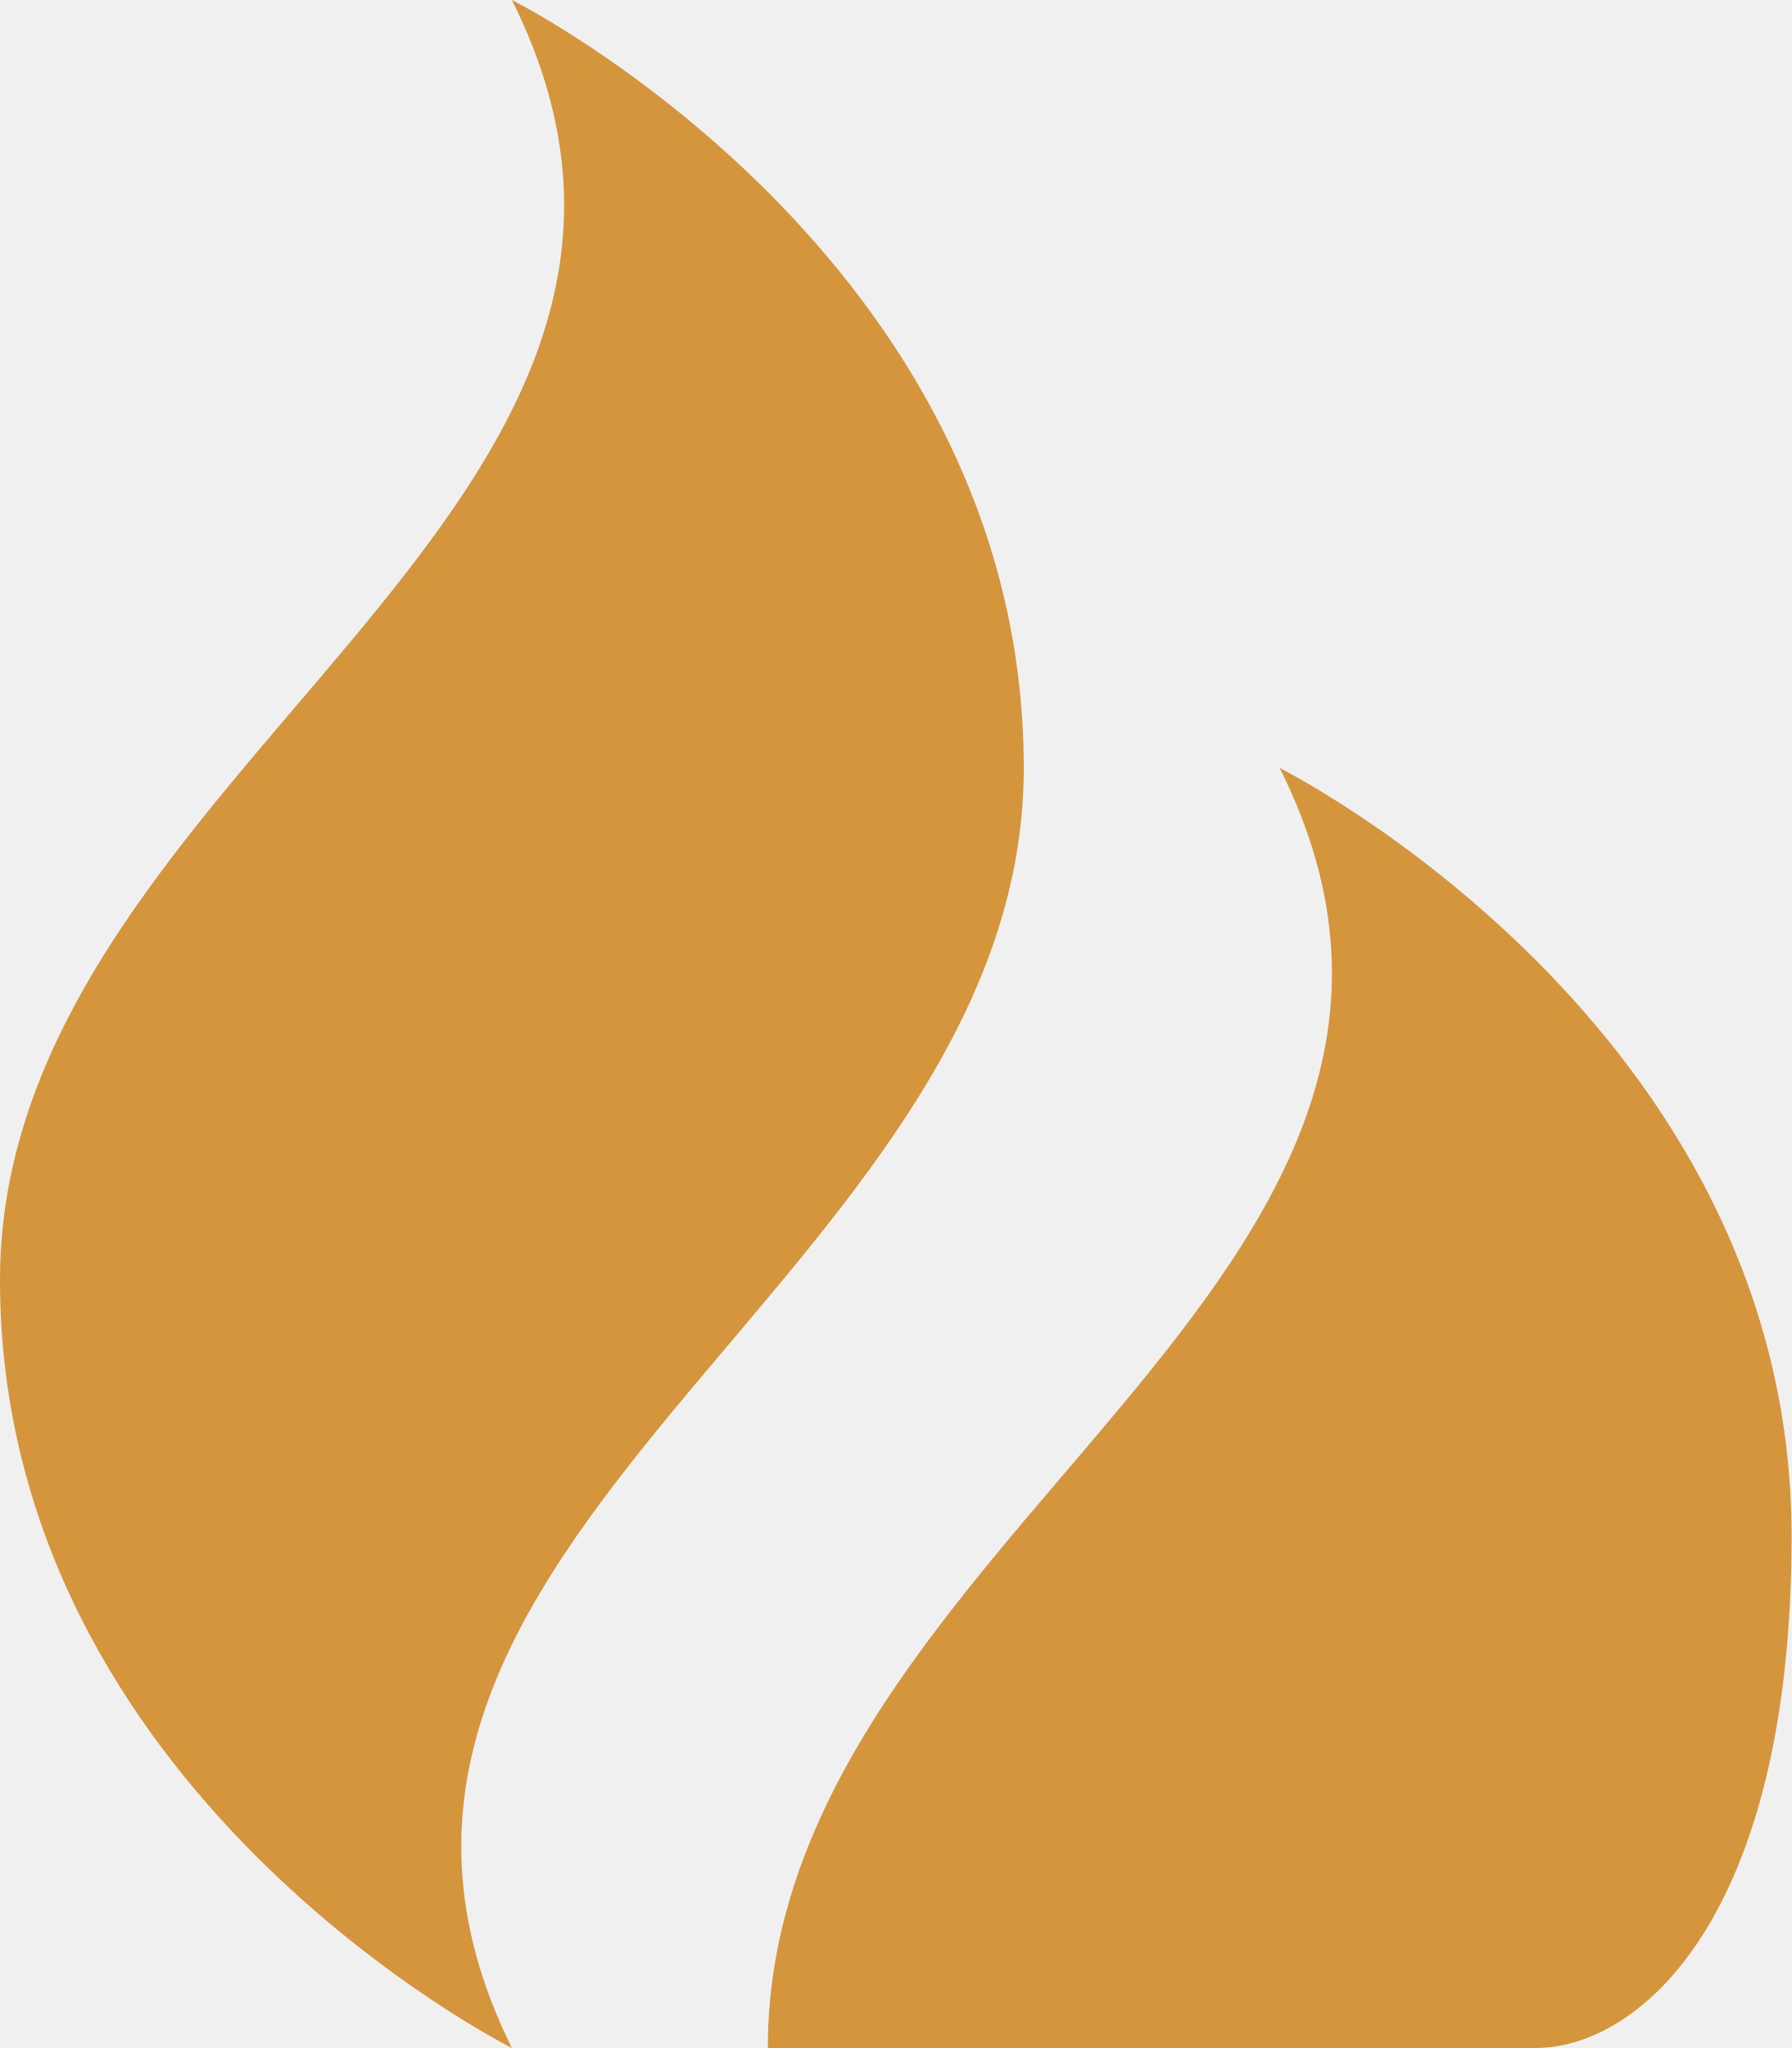
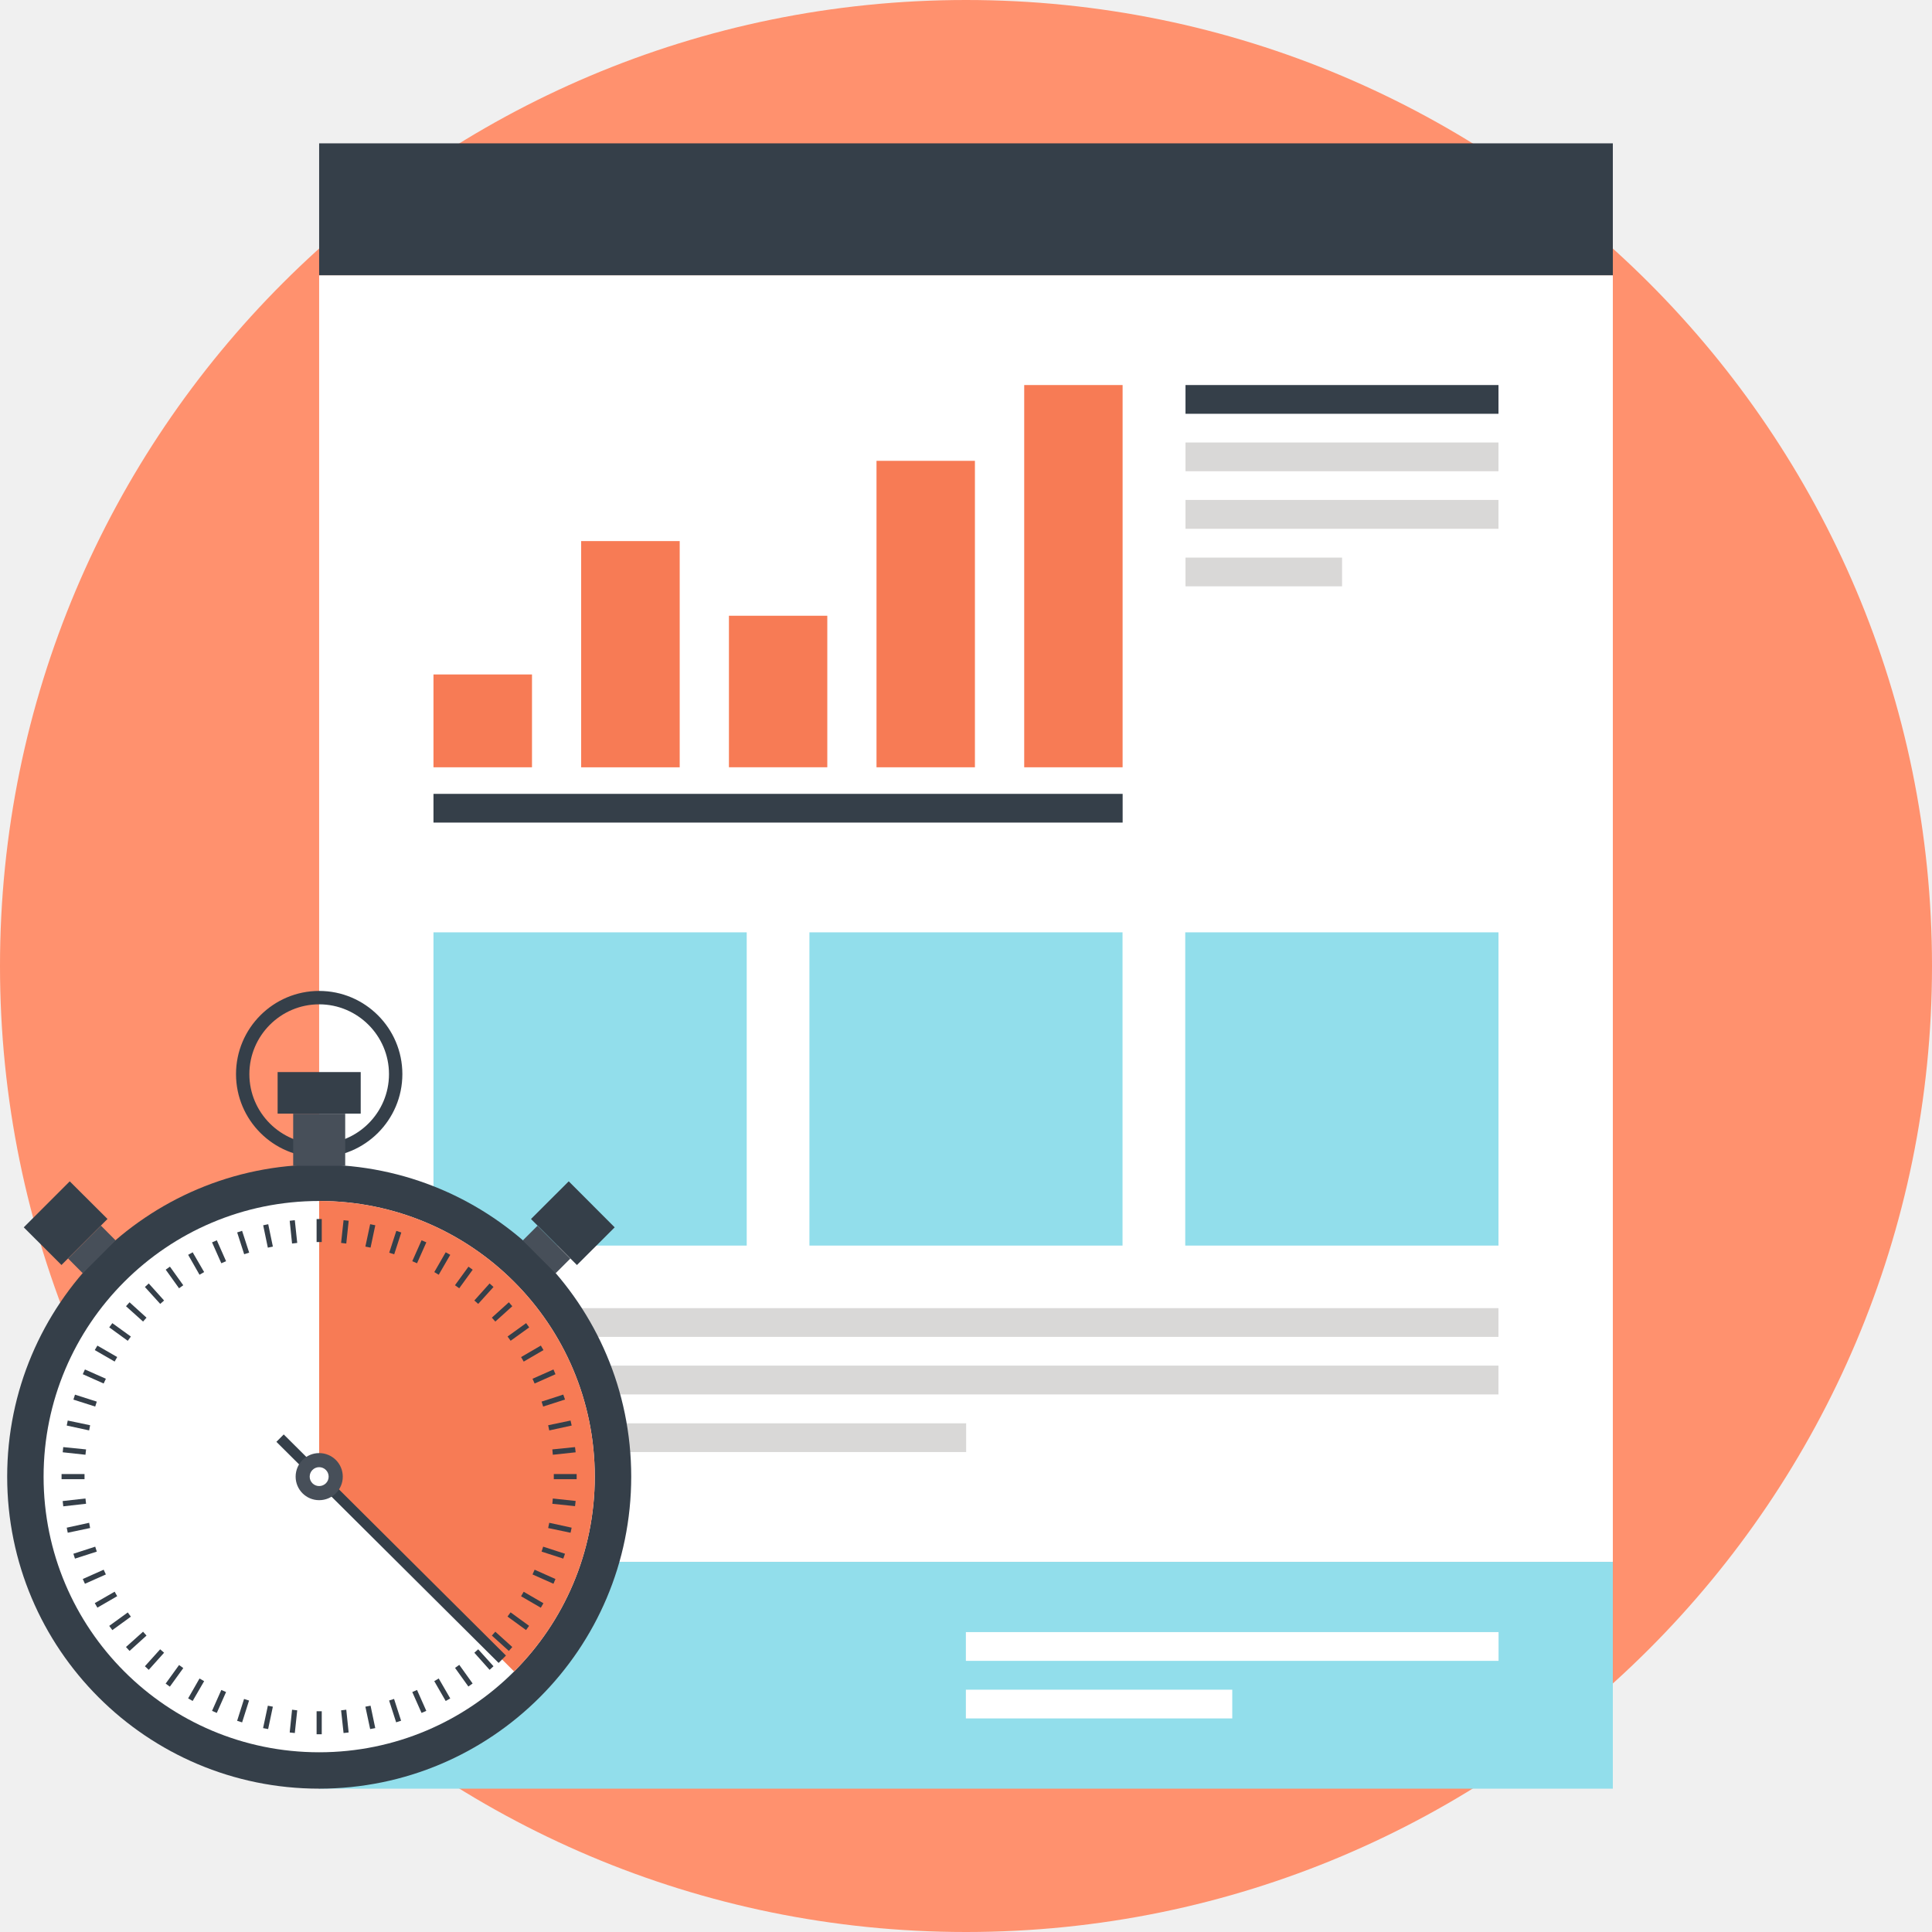
- <svg xmlns="http://www.w3.org/2000/svg" id="Layer_1" data-name="Layer 1" width="56" height="64" viewBox="0 0 56 64">
-   <defs>
-     <style>.cls-1{fill:#d4953d;}</style>
-   </defs>
-   <path class="cls-1" d="M16,0C24,16,0,24,0,40S16,64,16,64C8.16,48.16,32,40,32,24S16,0,16,0ZM40,24c8,16-16,24-16,40H48c3.2,0,8-4,8-16C56,32,40,24,40,24Z" />
+ <svg xmlns="http://www.w3.org/2000/svg" version="1.1" id="Layer_1" x="0px" y="0px" width="64" height="64" viewBox="0 0 512 512" style="enable-background:new 0 0 512 512;" xml:space="preserve">
+   <circle style="fill:#FF916E;" cx="256" cy="256" r="256" />
+   <rect x="84.576" y="413.894" style="fill:#92DEEB;" width="342.842" height="60.122" />
+   <g>
+     <rect x="255.967" y="432.524" style="fill:#FFFFFF;" width="141.167" height="7.621" />
+     <rect x="255.967" y="447.785" style="fill:#FFFFFF;" width="70.593" height="7.614" />
+     <rect x="84.576" y="72.935" style="fill:#FFFFFF;" width="342.842" height="340.959" />
+   </g>
+   <rect x="84.576" y="37.987" style="fill:#353F49;" width="342.842" height="34.961" />
+   <g>
+     <rect x="114.876" y="346.674" style="fill:#D9D8D7;" width="282.228" height="7.614" />
+     <rect x="114.876" y="361.901" style="fill:#D9D8D7;" width="282.228" height="7.64" />
+     <rect x="114.876" y="377.195" style="fill:#D9D8D7;" width="141.167" height="7.611" />
+     <rect x="314.17" y="117.265" style="fill:#D9D8D7;" width="82.944" height="7.614" />
+   </g>
+   <rect x="314.17" y="102.04" style="fill:#353F49;" width="82.944" height="7.617" />
+   <g>
+     <rect x="314.17" y="132.492" style="fill:#D9D8D7;" width="82.944" height="7.64" />
+     <rect x="314.17" y="147.77" style="fill:#D9D8D7;" width="41.492" height="7.611" />
+   </g>
+   <g>
+     <rect x="114.876" y="247.081" style="fill:#92DEEB;" width="83.01" height="83.01" />
+     <rect x="214.505" y="247.081" style="fill:#92DEEB;" width="82.977" height="83.01" />
+     <rect x="314.104" y="247.081" style="fill:#92DEEB;" width="83.01" height="83.01" />
+   </g>
+   <g>
+     <rect x="114.876" y="178.738" style="fill:#F77B55;" width="26.109" height="24.602" />
+     <rect x="154.013" y="143.393" style="fill:#F77B55;" width="26.115" height="59.954" />
+     <rect x="193.173" y="163.179" style="fill:#F77B55;" width="26.069" height="40.154" />
+     <rect x="232.283" y="122.124" style="fill:#F77B55;" width="26.082" height="81.216" />
+     <rect x="271.426" y="102.04" style="fill:#F77B55;" width="26.076" height="101.3" />
+   </g>
+   <g>
+     <rect x="114.876" y="210.382" style="fill:#353F49;" width="182.635" height="7.611" />
+     <path style="fill:#353F49;" d="M84.576,306.691c-12.146,0-22.029-9.89-22.029-22.036c0-12.162,9.883-22.049,22.029-22.049   c12.169,0,22.056,9.887,22.056,22.049C106.628,296.801,96.742,306.691,84.576,306.691z M84.576,266.157   c-10.187,0-18.491,8.314-18.491,18.498c0,10.194,8.304,18.501,18.491,18.501c10.207,0,18.511-8.308,18.511-18.501   C103.084,274.472,94.779,266.157,84.576,266.157z" />
+     <path style="fill:#353F49;" d="M167.279,391.33c0,45.654-37.039,82.683-82.703,82.683c-45.66,0-82.673-37.029-82.673-82.683   c0-45.677,37.013-82.696,82.673-82.696C130.24,308.634,167.279,345.653,167.279,391.33z" />
+   </g>
+   <path style="fill:#FFFFFF;" d="M157.62,391.33c0,40.322-32.702,73.041-73.044,73.041c-40.309,0-73.024-32.718-73.024-73.041  c0-40.339,32.715-73.057,73.024-73.057C124.915,318.272,157.62,350.991,157.62,391.33z" />
+   <path style="fill:#F77B55;" d="M84.576,318.272v73.057l51.672,51.629c13.206-13.229,21.375-31.473,21.375-51.629  C157.62,350.991,124.921,318.272,84.576,318.272z" />
+   <g>
+     <rect x="83.902" y="323.055" style="fill:#353F49;" width="1.364" height="6.098" />
+     <polygon style="fill:#353F49;" points="78.769,329.388 77.398,329.55 76.774,323.518 78.128,323.363  " />
+     <rect x="70.349" y="324.51" transform="matrix(-0.9791 0.2034 -0.2034 -0.9791 207.1991 633.7827)" style="fill:#353F49;" width="1.364" height="6.058" />
+     <polygon style="fill:#353F49;" points="66.031,331.958 64.71,332.387 62.854,326.606 64.155,326.177  " />
+     <polygon style="fill:#353F49;" points="59.911,334.23 58.652,334.779 56.194,329.236 57.46,328.691  " />
+     <polygon style="fill:#353F49;" points="54.1,337.114 52.871,337.821 49.865,332.542 51.058,331.872  " />
+     <rect x="45.562" y="335.515" transform="matrix(-0.8128 0.5826 -0.5826 -0.8128 281.0703 586.7668)" style="fill:#353F49;" width="1.374" height="6.065" />
+     <polygon style="fill:#353F49;" points="43.484,344.645 42.46,345.547 38.4,341.065 39.421,340.13  " />
+     <polygon style="fill:#353F49;" points="38.826,349.194 37.911,350.225 33.392,346.165 34.334,345.118  " />
+     <polygon style="fill:#353F49;" points="34.684,354.202 33.858,355.328 28.949,351.764 29.772,350.651  " />
+     <polygon style="fill:#353F49;" points="31.057,359.629 30.383,360.825 25.114,357.786 25.808,356.6  " />
+     <polygon style="fill:#353F49;" points="28.058,365.386 27.47,366.645 21.937,364.177 22.508,362.919  " />
+     <rect x="21.871" y="368.147" transform="matrix(-0.3043 0.9526 -0.9526 -0.3043 383.0022 462.6366)" style="fill:#353F49;" width="1.377" height="6.065" />
+     <polygon style="fill:#353F49;" points="23.886,377.704 23.621,379.072 17.685,377.783 17.953,376.459  " />
+     <polygon style="fill:#353F49;" points="22.809,384.109 22.65,385.523 16.619,384.869 16.761,383.498  " />
+     <rect x="16.315" y="390.639" style="fill:#353F49;" width="6.085" height="1.361" />
+     <rect x="19.019" y="395.11" transform="matrix(0.1124 0.9937 -0.9937 0.1124 413.1335 333.8031)" style="fill:#353F49;" width="1.407" height="6.081" />
+     <polygon style="fill:#353F49;" points="23.621,403.555 23.886,404.939 17.953,406.188 17.685,404.85  " />
+     <polygon style="fill:#353F49;" points="25.233,409.884 25.653,411.192 19.866,413.049 19.446,411.76  " />
+     <polygon style="fill:#353F49;" points="27.47,415.988 28.058,417.244 22.508,419.714 21.937,418.453  " />
+     <polygon style="fill:#353F49;" points="30.383,421.815 31.057,423.004 25.808,426.04 25.114,424.844  " />
+     <polygon style="fill:#353F49;" points="33.858,427.312 34.684,428.428 29.772,431.999 28.949,430.876  " />
+     <polygon style="fill:#353F49;" points="37.911,432.419 38.826,433.446 34.334,437.512 33.386,436.472  " />
+     <polygon style="fill:#353F49;" points="42.443,437.083 43.484,437.988 39.421,442.523 38.4,441.572  " />
+     <rect x="45.559" y="441.055" transform="matrix(0.8106 0.5857 -0.5857 0.8106 268.8513 57.0464)" style="fill:#353F49;" width="1.378" height="6.075" />
+     <polygon style="fill:#353F49;" points="52.871,444.819 54.1,445.523 51.058,450.771 49.856,450.091  " />
+     <polygon style="fill:#353F49;" points="58.652,447.858 59.911,448.406 57.453,453.942 56.194,453.394  " />
+     <rect x="63.724" y="450.331" transform="matrix(0.9532 0.3022 -0.3022 0.9532 140.0252 1.7313)" style="fill:#353F49;" width="1.387" height="6.071" />
+     <polygon style="fill:#353F49;" points="70.986,452.027 72.311,452.288 71.059,458.22 69.721,457.966  " />
+     <polygon style="fill:#353F49;" points="77.398,453.09 78.769,453.259 78.128,459.271 76.774,459.122  " />
+     <rect x="83.902" y="453.5" style="fill:#353F49;" width="1.364" height="6.098" />
+     <polygon style="fill:#353F49;" points="90.393,453.259 91.767,453.09 92.395,459.122 91.047,459.271  " />
+     <polygon style="fill:#353F49;" points="96.827,452.288 98.202,452.027 99.447,457.966 98.096,458.22  " />
+     <rect x="104.013" y="450.289" transform="matrix(0.9517 -0.3071 0.3071 0.9517 -134.1537 54.058)" style="fill:#353F49;" width="1.377" height="6.071" />
+     <polygon style="fill:#353F49;" points="109.257,448.406 110.516,447.858 112.974,453.394 111.712,453.942  " />
+     <polygon style="fill:#353F49;" points="115.084,445.523 116.264,444.812 119.322,450.101 118.113,450.781  " />
+     <rect x="122.249" y="441.056" transform="matrix(0.8129 -0.5823 0.5823 0.8129 -235.6134 154.6608)" style="fill:#353F49;" width="1.384" height="6.071" />
+     <polygon style="fill:#353F49;" points="125.704,437.988 126.728,437.083 130.781,441.572 129.747,442.523  " />
+     <polygon style="fill:#353F49;" points="130.342,433.446 131.267,432.419 135.763,436.475 134.851,437.512  " />
+     <rect x="136.683" y="426.604" transform="matrix(0.5887 -0.8083 0.8083 0.5887 -290.7939 287.7438)" style="fill:#353F49;" width="1.381" height="6.071" />
+     <rect x="140.348" y="420.92" transform="matrix(0.5027 -0.8645 0.8645 0.5027 -296.3499 332.7566)" style="fill:#353F49;" width="1.374" height="6.052" />
+     <polygon style="fill:#353F49;" points="141.124,417.244 141.679,415.988 147.202,418.456 146.673,419.714  " />
+     <polygon style="fill:#353F49;" points="143.522,411.192 143.945,409.884 149.735,411.76 149.273,413.049  " />
+     <polygon style="fill:#353F49;" points="145.269,404.949 145.56,403.555 151.493,404.85 151.205,406.194  " />
+     <polygon style="fill:#353F49;" points="146.373,398.521 146.505,397.12 152.553,397.771 152.388,399.145  " />
+     <rect x="146.762" y="390.639" style="fill:#353F49;" width="6.061" height="1.361" />
+     <polygon style="fill:#353F49;" points="146.505,385.523 146.373,384.109 152.388,383.498 152.553,384.875  " />
+     <polygon style="fill:#353F49;" points="145.56,379.078 145.269,377.704 151.199,376.459 151.502,377.783  " />
+     <polygon style="fill:#353F49;" points="143.945,372.749 143.522,371.441 149.273,369.581 149.735,370.889  " />
+     <polygon style="fill:#353F49;" points="141.679,366.645 141.124,365.386 146.673,362.925 147.212,364.184  " />
+     <rect x="140.374" y="355.674" transform="matrix(-0.5031 -0.8642 0.8642 -0.5031 -97.9617 661.0866)" style="fill:#353F49;" width="1.384" height="6.061" />
+     <rect x="136.687" y="349.94" transform="matrix(-0.5843 -0.8115 0.8115 -0.5843 -68.7888 670.7084)" style="fill:#353F49;" width="1.391" height="6.065" />
+     <polygon style="fill:#353F49;" points="131.267,350.225 130.342,349.194 134.851,345.118 135.763,346.165  " />
+     <polygon style="fill:#353F49;" points="126.728,345.547 125.704,344.645 129.747,340.13 130.781,341.065  " />
+     <polygon style="fill:#353F49;" points="121.701,341.402 120.574,340.599 124.148,335.684 125.265,336.49  " />
+     <polygon style="fill:#353F49;" points="116.264,337.821 115.094,337.114 118.113,331.872 119.322,332.542  " />
+     <polygon style="fill:#353F49;" points="110.516,334.779 109.257,334.23 111.718,328.691 112.984,329.236  " />
+     <rect x="104.055" y="326.26" transform="matrix(-0.951 -0.3092 0.3092 -0.951 102.5446 674.8538)" style="fill:#353F49;" width="1.387" height="6.081" />
+     <polygon style="fill:#353F49;" points="98.202,330.633 96.827,330.356 98.096,324.423 99.457,324.707  " />
+     <polygon style="fill:#353F49;" points="91.767,329.55 90.393,329.388 91.047,323.363 92.404,323.515  " />
+     <rect x="102.289" y="368.881" transform="matrix(0.7053 -0.7089 0.7089 0.7053 -260.3971 194.4391)" style="fill:#353F49;" width="2.758" height="83.076" />
+   </g>
+   <path style="fill:#474F59;" d="M90.839,391.33c0,3.442-2.795,6.233-6.263,6.233c-3.439,0-6.23-2.791-6.23-6.233  c0-3.462,2.791-6.246,6.23-6.246C88.044,385.083,90.839,387.868,90.839,391.33z" />
+   <path style="fill:#FFFFFF;" d="M87.096,391.33c0,1.381-1.123,2.491-2.524,2.491c-1.368,0-2.501-1.11-2.501-2.491  c0-1.397,1.133-2.514,2.501-2.514C85.973,388.816,87.096,389.933,87.096,391.33z" />
+   <rect x="77.698" y="295.143" style="fill:#474F59;" width="13.784" height="13.807" />
+   <rect x="73.573" y="284.11" style="fill:#353F49;" width="22.019" height="11.01" />
+   <rect x="138.682" y="328.381" transform="matrix(0.7068 0.7074 -0.7074 0.7068 276.7171 -5.368)" style="fill:#474F59;" width="12.304" height="5.523" />
+   <rect x="143.189" y="317.09" transform="matrix(0.7065 0.7077 -0.7077 0.7065 273.9623 -12.2971)" style="fill:#353F49;" width="17.236" height="14.134" />
+   <polygon style="fill:#474F59;" points="30.637,328.717 21.93,337.418 18.049,333.517 26.75,324.806 " />
+   <polygon style="fill:#353F49;" points="28.49,323.039 16.292,335.234 6.296,325.259 18.482,313.067 " />
+   <g>
+ </g>
+   <g>
+ </g>
+   <g>
+ </g>
+   <g>
+ </g>
+   <g>
+ </g>
+   <g>
+ </g>
+   <g>
+ </g>
+   <g>
+ </g>
+   <g>
+ </g>
+   <g>
+ </g>
+   <g>
+ </g>
+   <g>
+ </g>
+   <g>
+ </g>
+   <g>
+ </g>
+   <g>
+ </g>
</svg>
